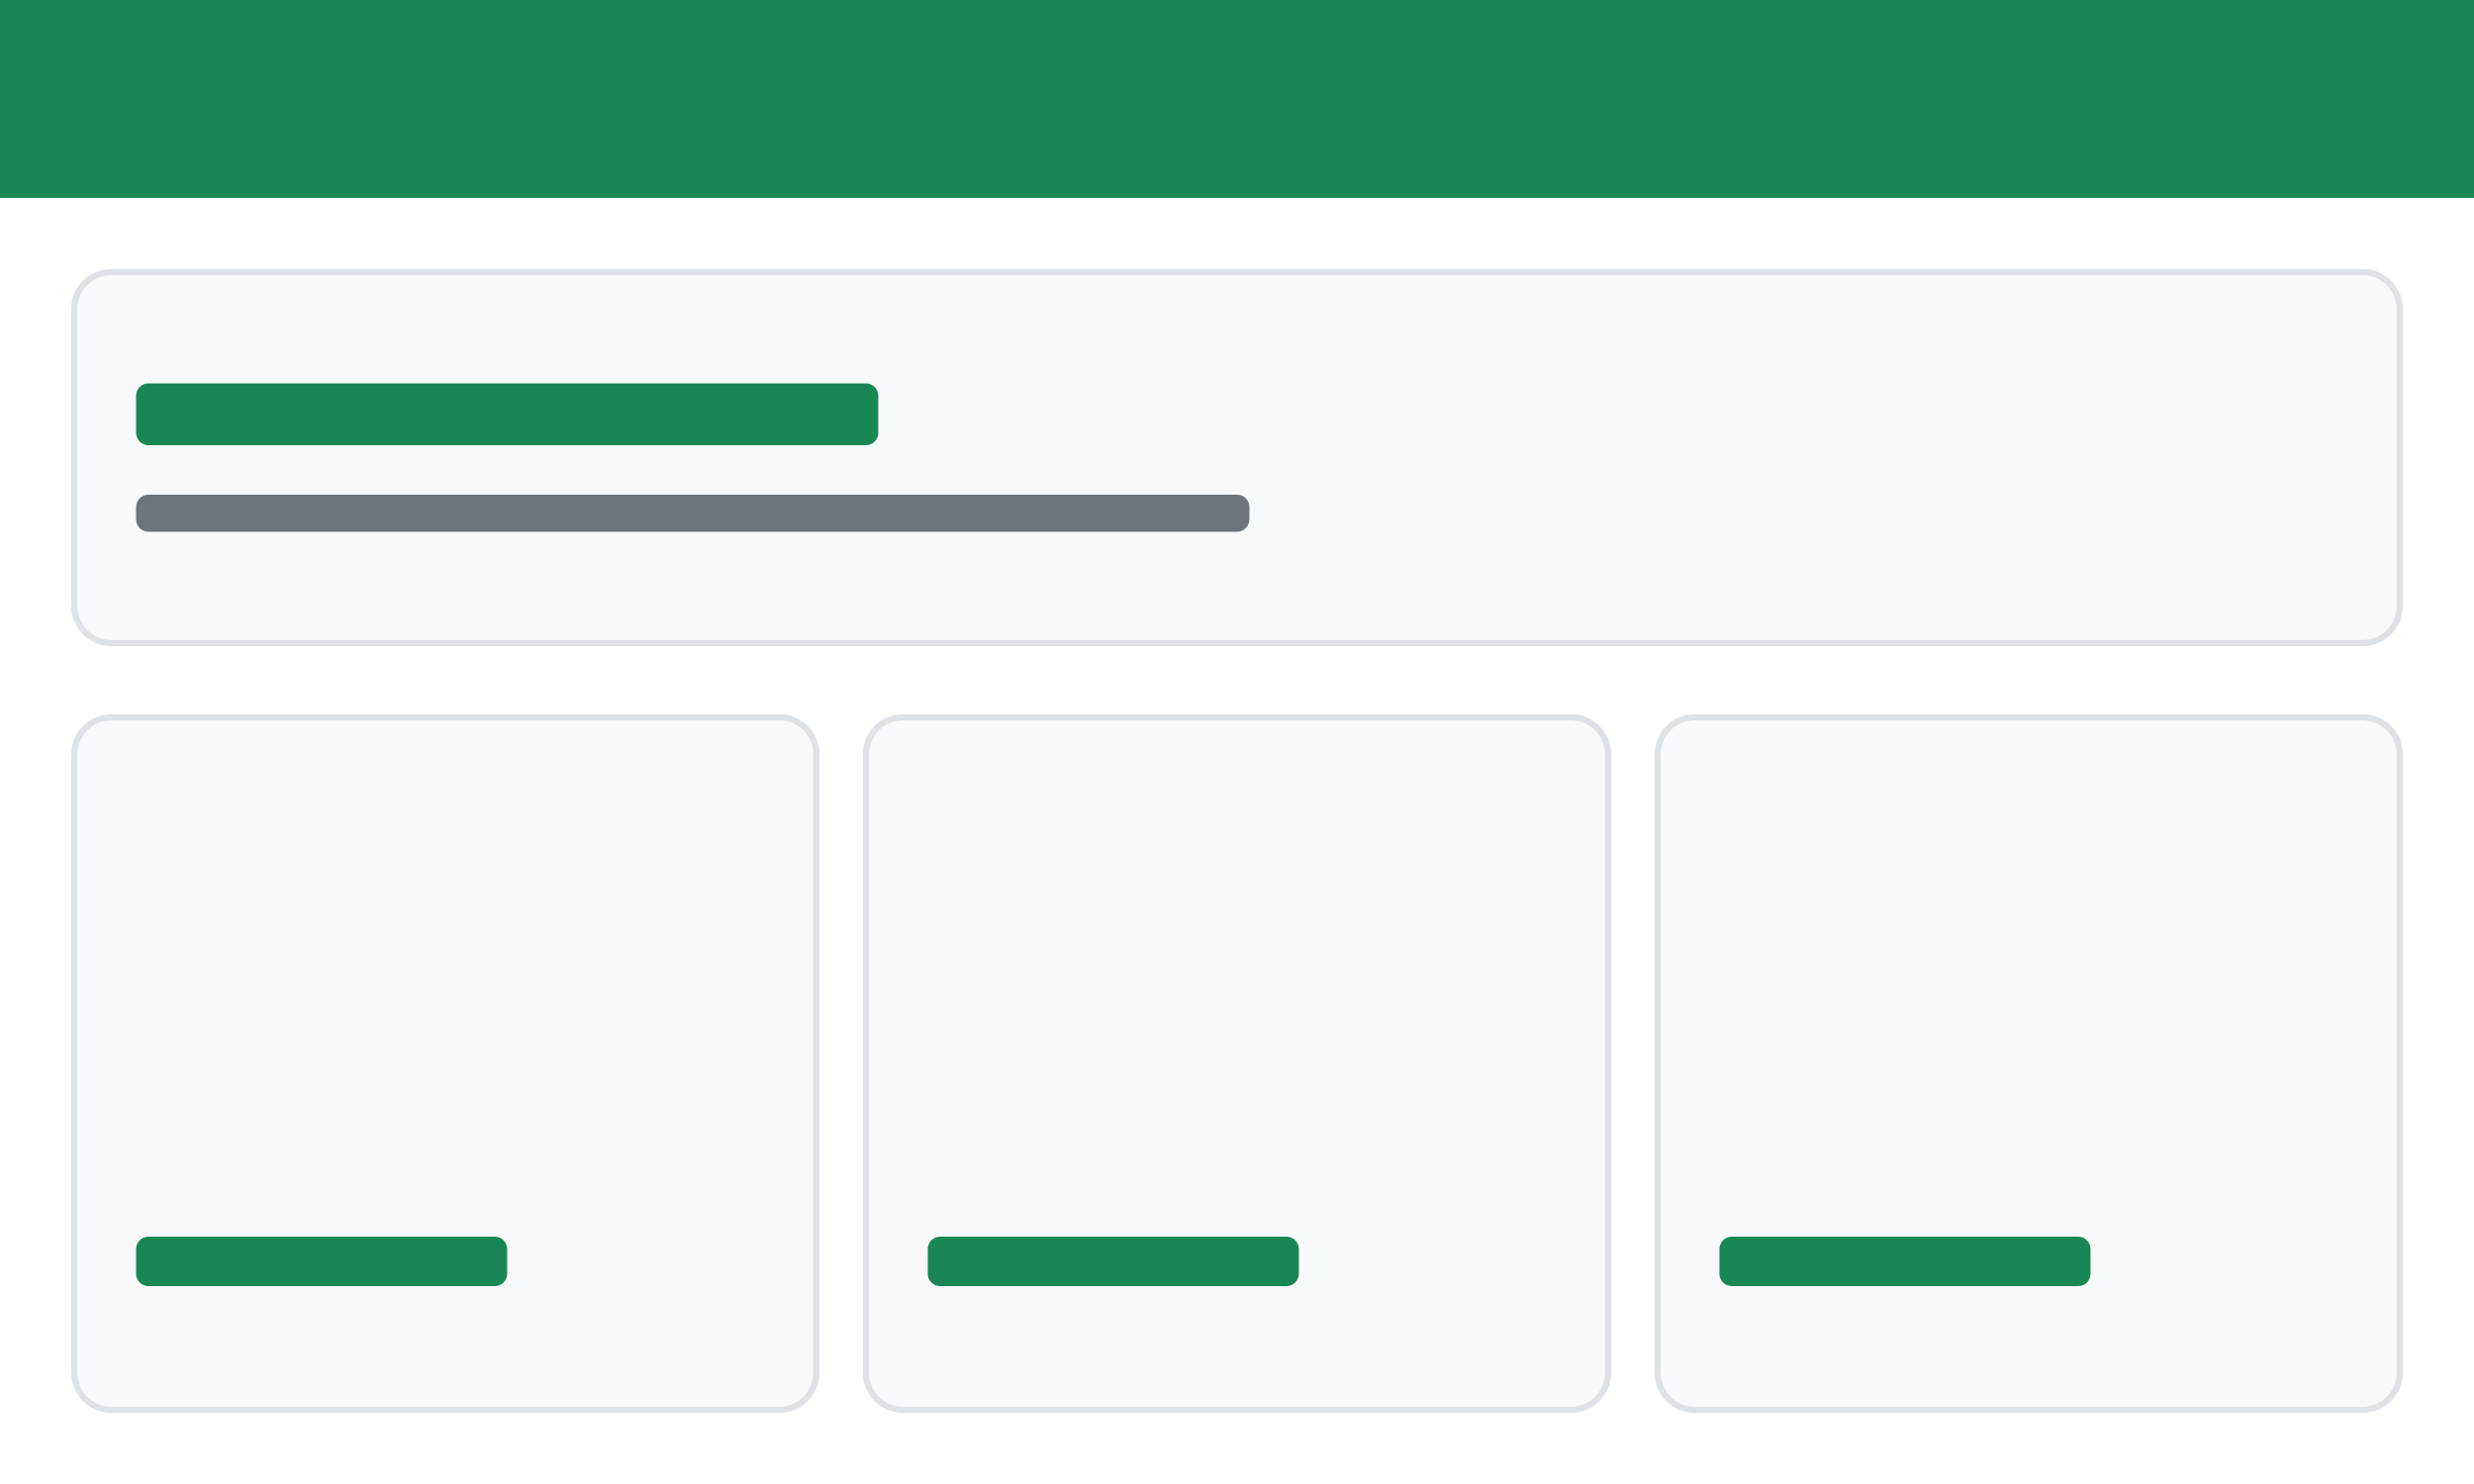
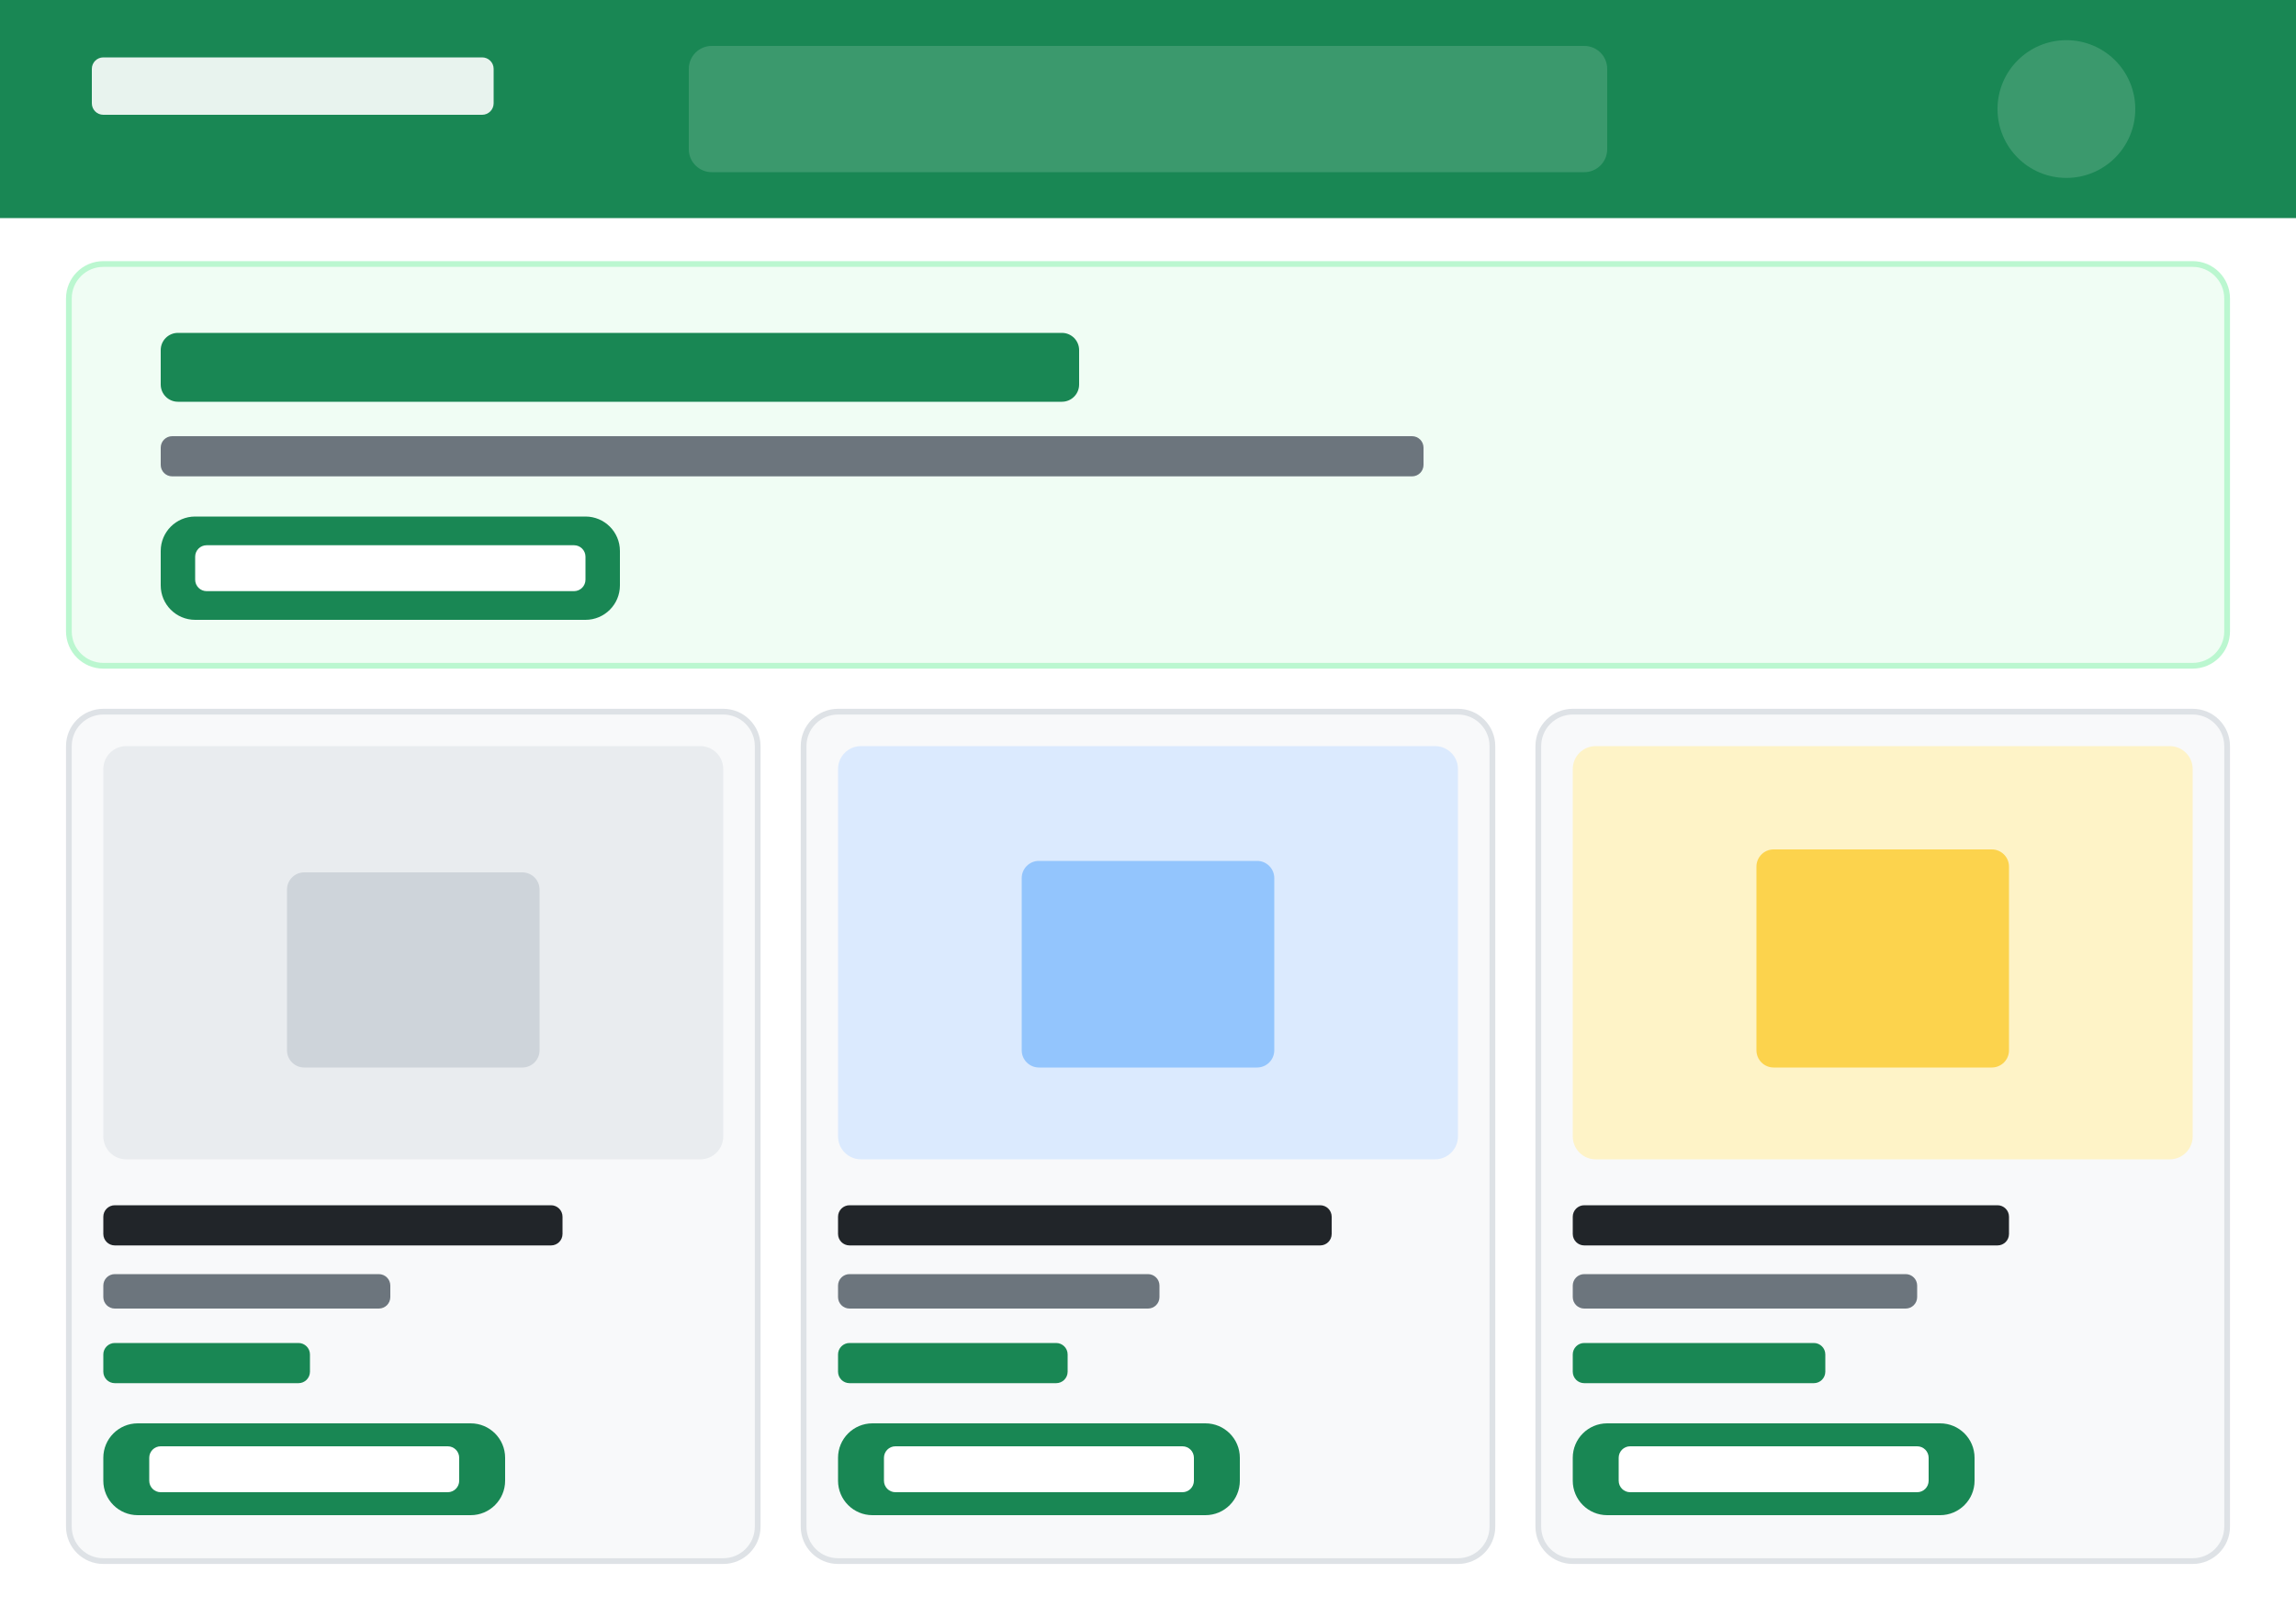
- <svg xmlns="http://www.w3.org/2000/svg" viewBox="0 0 400 240" width="400" height="240">
-   <rect width="400" height="240" fill="#ffffff" />
-   <rect x="0" y="0" width="400" height="32" fill="#198754" />
-   <rect x="12" y="44" width="376" height="60" rx="6" fill="#f8f9fa" stroke="#dee2e6" />
-   <rect x="22" y="62" width="120" height="10" rx="2" fill="#198754" />
-   <rect x="22" y="80" width="180" height="6" rx="2" fill="#6c757d" />
-   <g fill="#f8f9fa" stroke="#dee2e6">
-     <rect x="12" y="116" width="120" height="112" rx="6" />
-     <rect x="140" y="116" width="120" height="112" rx="6" />
-     <rect x="268" y="116" width="120" height="112" rx="6" />
+ <svg xmlns="http://www.w3.org/2000/svg" viewBox="0 0 400 280" width="400" height="280">
+   <rect width="400" height="280" fill="#ffffff" />
+   <rect width="400" height="38" fill="#198754" />
+   <rect x="16" y="10" width="70" height="10" rx="2" fill="rgba(255,255,255,0.9)" />
+   <rect x="120" y="8" width="160" height="22" rx="4" fill="rgba(255,255,255,0.15)" />
+   <circle cx="360" cy="19" r="12" fill="rgba(255,255,255,0.15)" />
+   <rect x="12" y="46" width="376" height="70" rx="6" fill="linear(135deg,#198754,#0d6efd)" />
+   <rect x="12" y="46" width="376" height="70" rx="6" fill="#f0fdf4" stroke="#bbf7d0" />
+   <rect x="28" y="58" width="160" height="12" rx="3" fill="#198754" />
+   <rect x="28" y="76" width="220" height="7" rx="2" fill="#6c757d" />
+   <rect x="28" y="90" width="80" height="18" rx="6" fill="#198754" />
+   <rect x="34" y="95" width="68" height="8" rx="2" fill="#ffffff" />
+   <g>
+     <rect x="12" y="124" width="120" height="148" rx="6" fill="#f8f9fa" stroke="#dee2e6" />
+     <rect x="18" y="130" width="108" height="72" rx="4" fill="#e9ecef" />
+     <rect x="50" y="152" width="44" height="34" rx="3" fill="#ced4da" />
+     <rect x="18" y="210" width="80" height="7" rx="2" fill="#212529" />
+     <rect x="18" y="222" width="50" height="6" rx="2" fill="#6c757d" />
+     <rect x="18" y="234" width="36" height="7" rx="2" fill="#198754" font-weight="bold" />
+     <rect x="18" y="248" width="70" height="16" rx="6" fill="#198754" />
+     <rect x="26" y="252" width="54" height="8" rx="2" fill="#ffffff" />
  </g>
-   <rect x="22" y="200" width="60" height="8" rx="2" fill="#198754" />
-   <rect x="150" y="200" width="60" height="8" rx="2" fill="#198754" />
-   <rect x="278" y="200" width="60" height="8" rx="2" fill="#198754" />
+   <g>
+     <rect x="140" y="124" width="120" height="148" rx="6" fill="#f8f9fa" stroke="#dee2e6" />
+     <rect x="146" y="130" width="108" height="72" rx="4" fill="#dbeafe" />
+     <rect x="178" y="150" width="44" height="36" rx="3" fill="#93c5fd" />
+     <rect x="146" y="210" width="86" height="7" rx="2" fill="#212529" />
+     <rect x="146" y="222" width="56" height="6" rx="2" fill="#6c757d" />
+     <rect x="146" y="234" width="40" height="7" rx="2" fill="#198754" />
+     <rect x="146" y="248" width="70" height="16" rx="6" fill="#198754" />
+     <rect x="154" y="252" width="54" height="8" rx="2" fill="#ffffff" />
+   </g>
+   <g>
+     <rect x="268" y="124" width="120" height="148" rx="6" fill="#f8f9fa" stroke="#dee2e6" />
+     <rect x="274" y="130" width="108" height="72" rx="4" fill="#fef3c7" />
+     <rect x="306" y="148" width="44" height="38" rx="3" fill="#fcd34d" />
+     <rect x="274" y="210" width="76" height="7" rx="2" fill="#212529" />
+     <rect x="274" y="222" width="60" height="6" rx="2" fill="#6c757d" />
+     <rect x="274" y="234" width="44" height="7" rx="2" fill="#198754" />
+     <rect x="274" y="248" width="70" height="16" rx="6" fill="#198754" />
+     <rect x="282" y="252" width="54" height="8" rx="2" fill="#ffffff" />
+   </g>
</svg>
